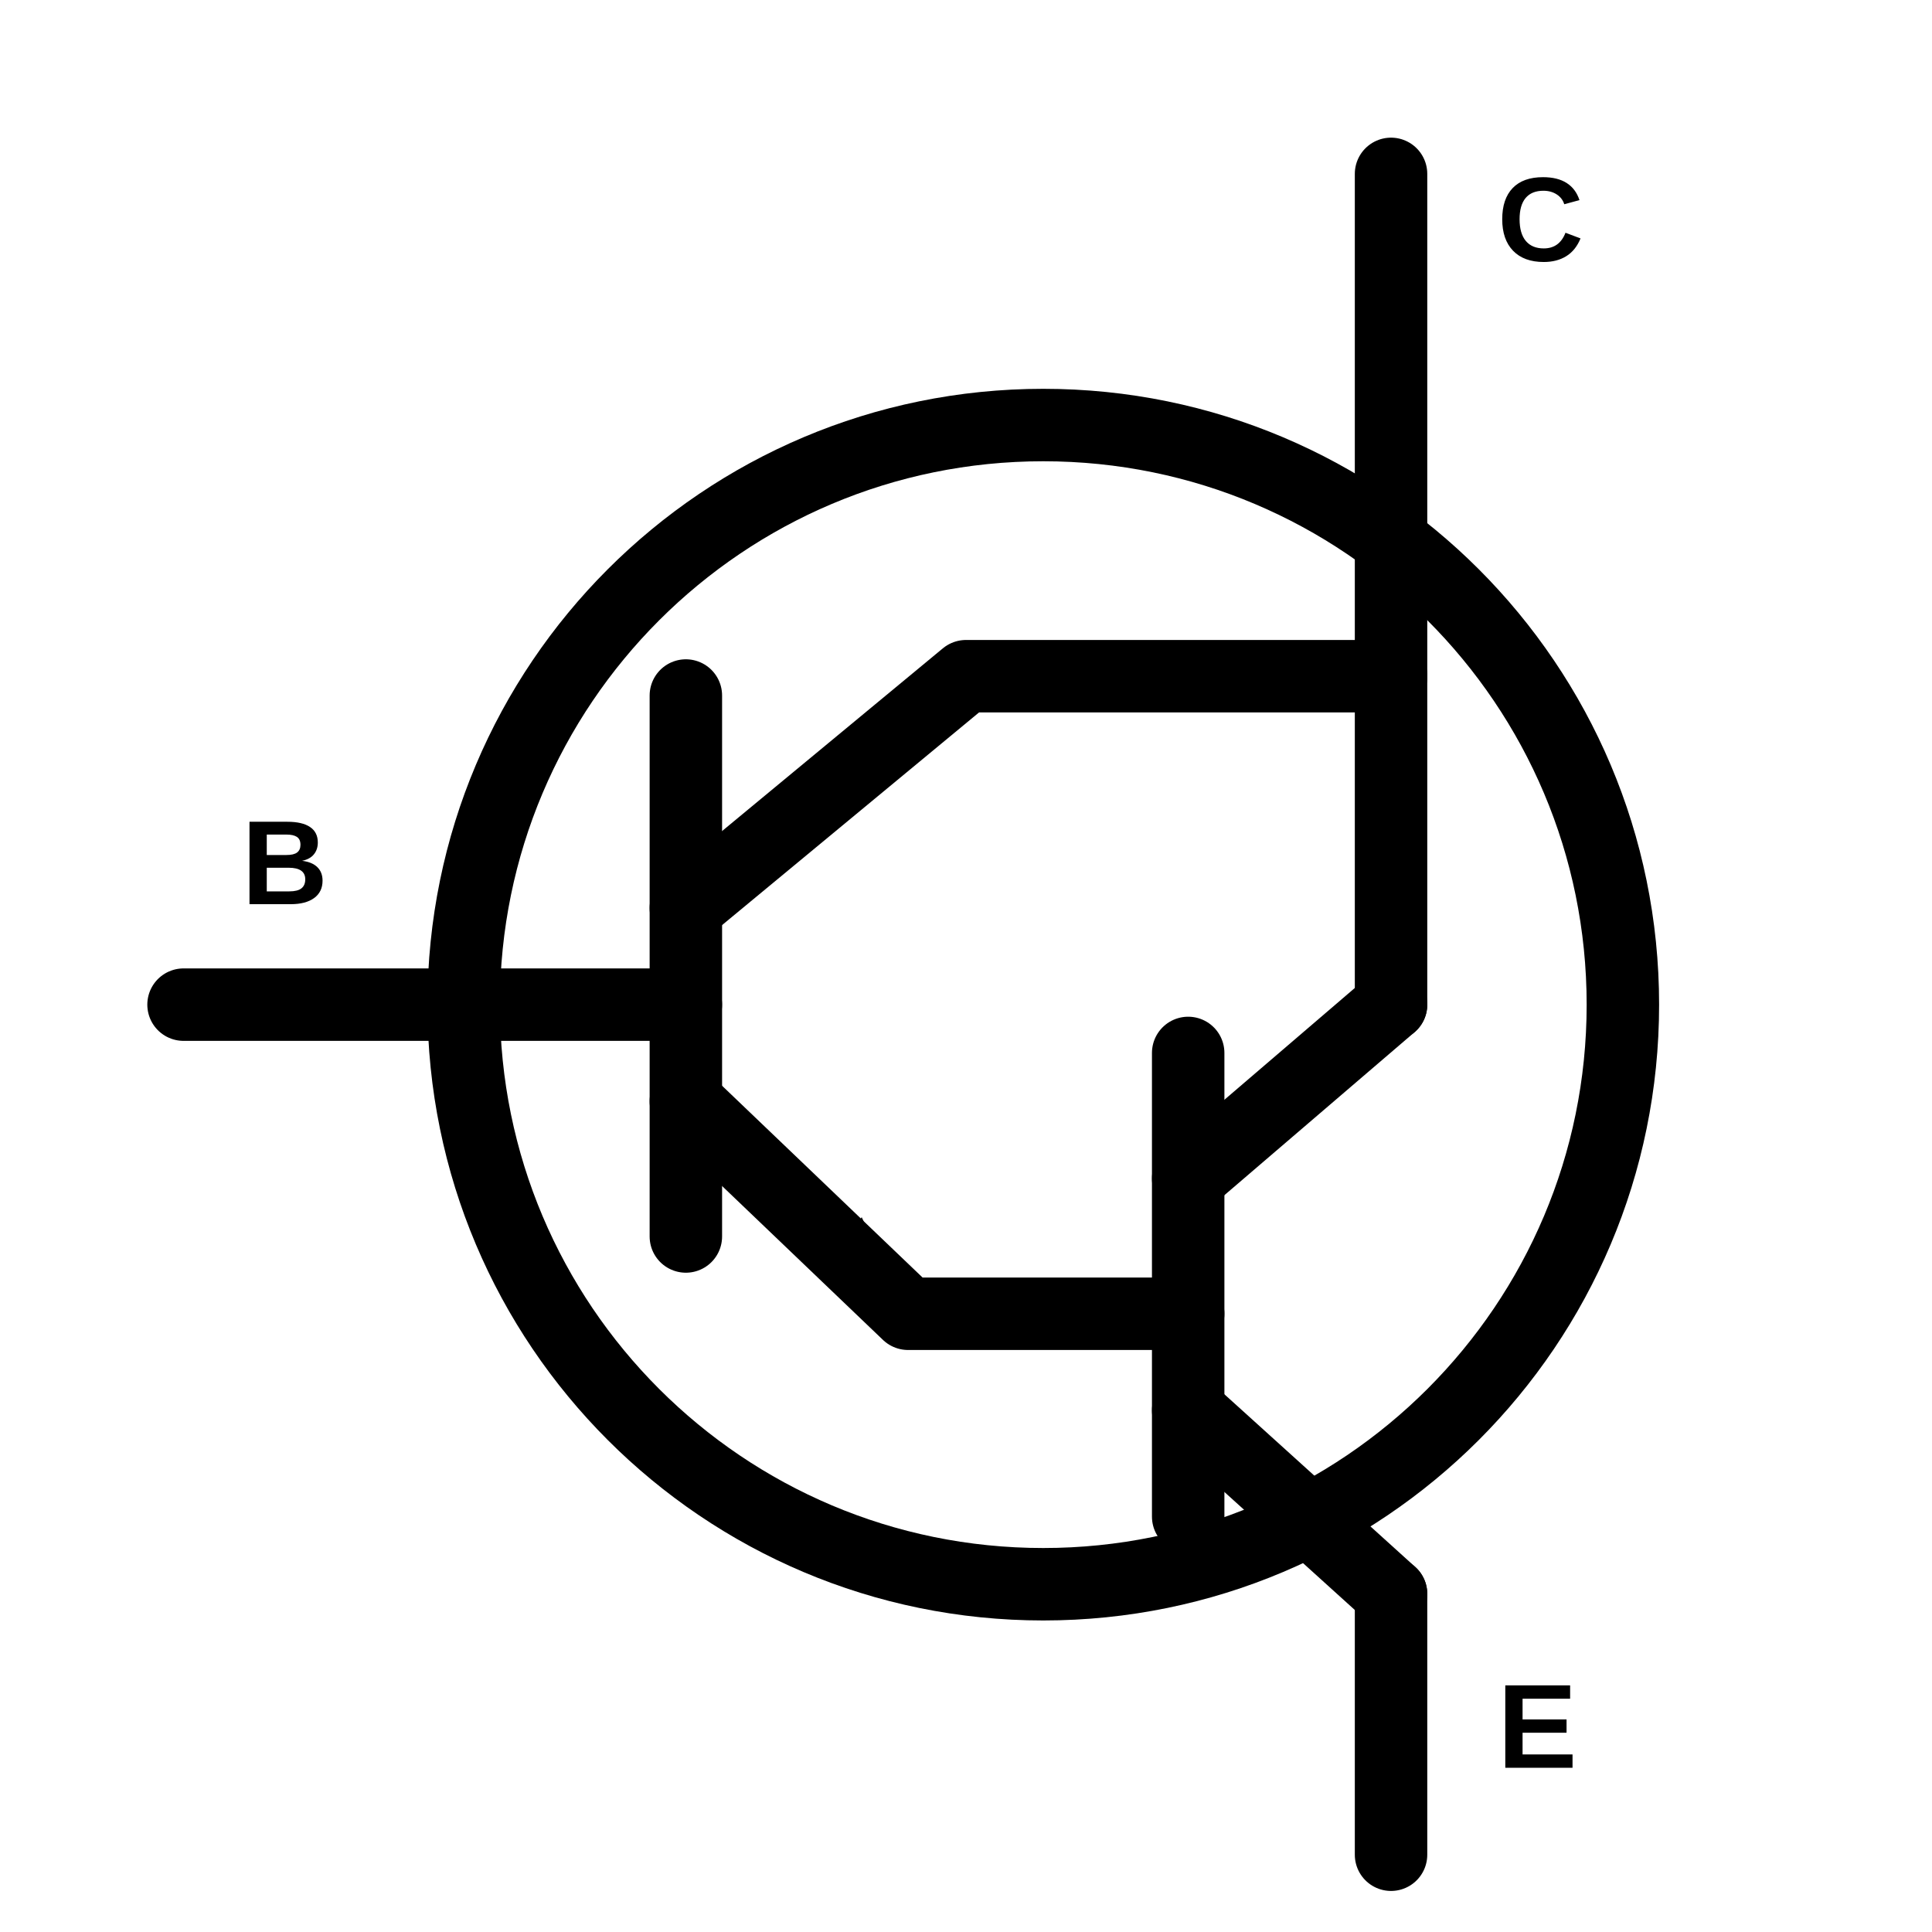
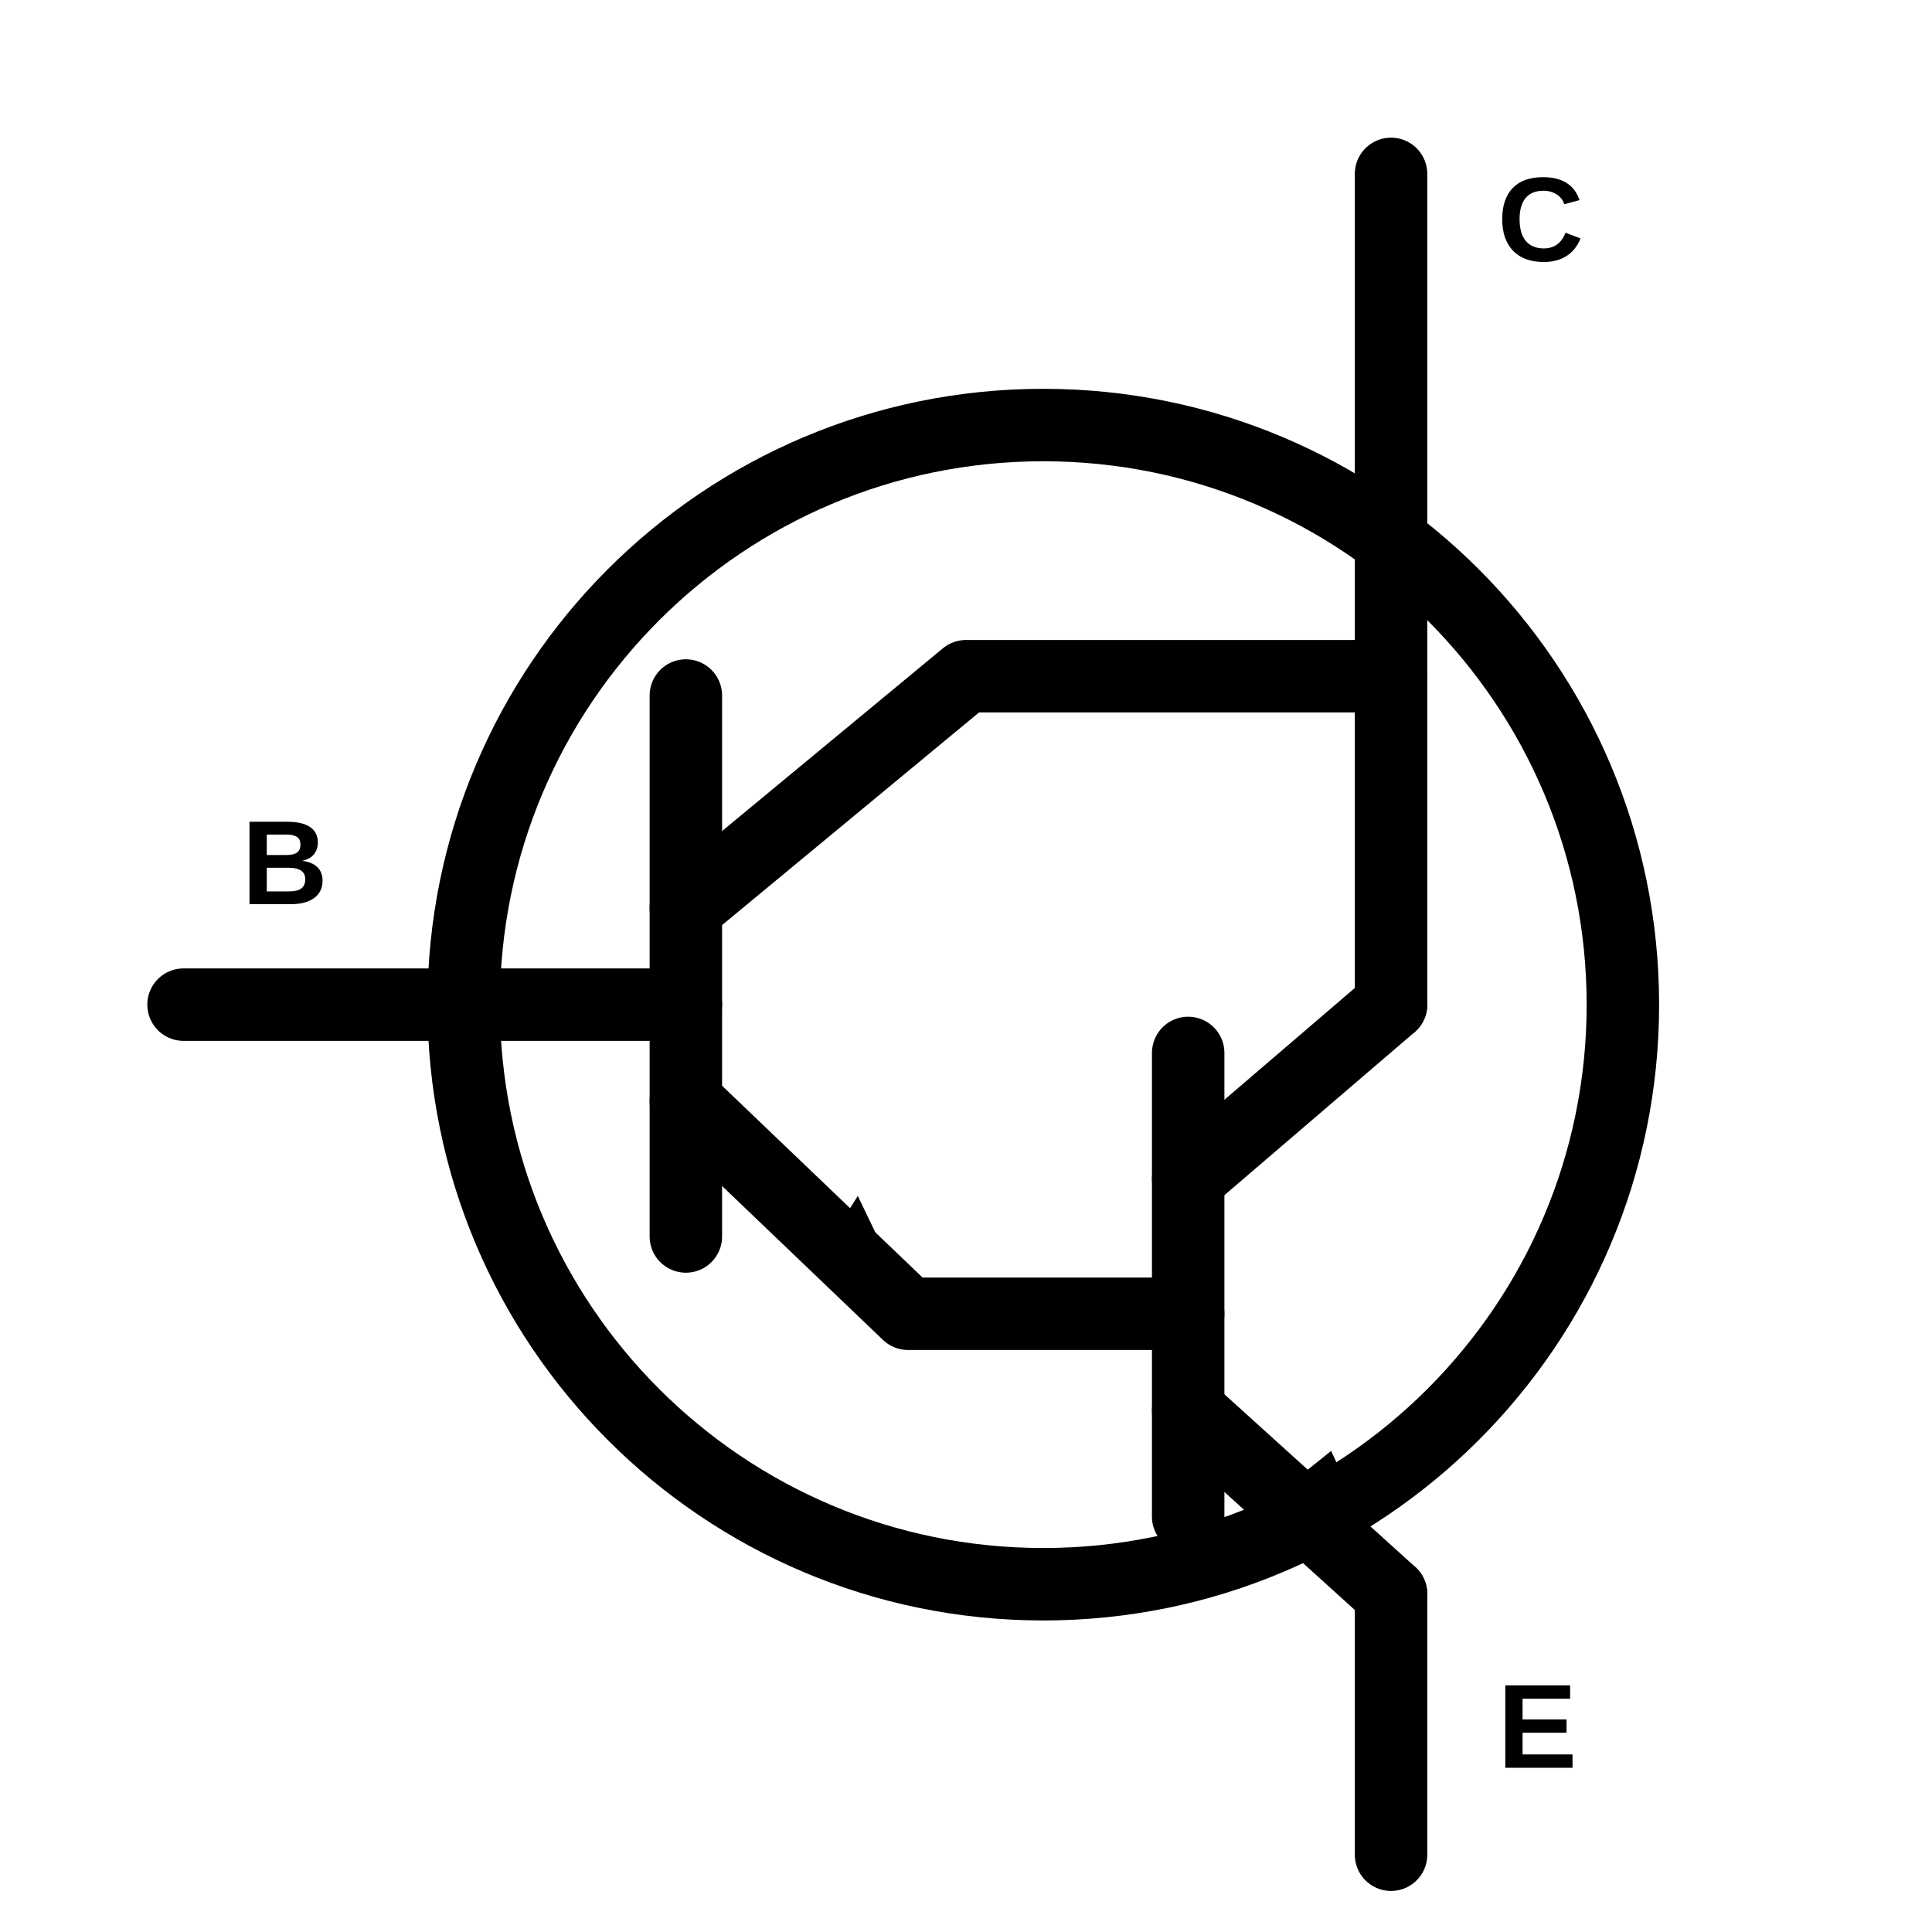
<svg xmlns="http://www.w3.org/2000/svg" viewBox="0 0 1000 1000">
  <g fill="none" stroke="currentColor" stroke-width="37.5" stroke-linecap="round" stroke-linejoin="round">
    <circle cx="540" cy="520" r="300" />
    <line x1="95" y1="520" x2="355" y2="520" />
    <line x1="355" y1="360" x2="355" y2="640" />
    <polyline points="355,470 500,350 720,350" />
    <polyline points="355,570 470,680 615,680" />
    <line x1="615" y1="545" x2="615" y2="785" />
    <line x1="615" y1="610" x2="720" y2="520" />
    <line x1="615" y1="730" x2="720" y2="825" />
    <line x1="720" y1="350" x2="720" y2="90" />
    <line x1="720" y1="350" x2="720" y2="520" />
    <line x1="720" y1="825" x2="720" y2="960" />
  </g>
-   <polygon fill="currentColor" stroke="none" points="435,648 470,680 446,630" />
-   <polygon fill="currentColor" stroke="none" points="670,780 718,825 690,764" />
+   <polygon fill="currentColor" stroke="none" points="427,646 480,694 444,619" />
+   <polygon fill="currentColor" stroke="none" points="659,775 731,842 689,751" />
  <text fill="currentColor" stroke="none" font-family="Arial,Helvetica,sans-serif" font-size="62" font-weight="700" x="125" y="468">B</text>
  <text fill="currentColor" stroke="none" font-family="Arial,Helvetica,sans-serif" font-size="62" font-weight="700" x="775" y="135">C</text>
  <text fill="currentColor" stroke="none" font-family="Arial,Helvetica,sans-serif" font-size="62" font-weight="700" x="775" y="915">E</text>
</svg>
